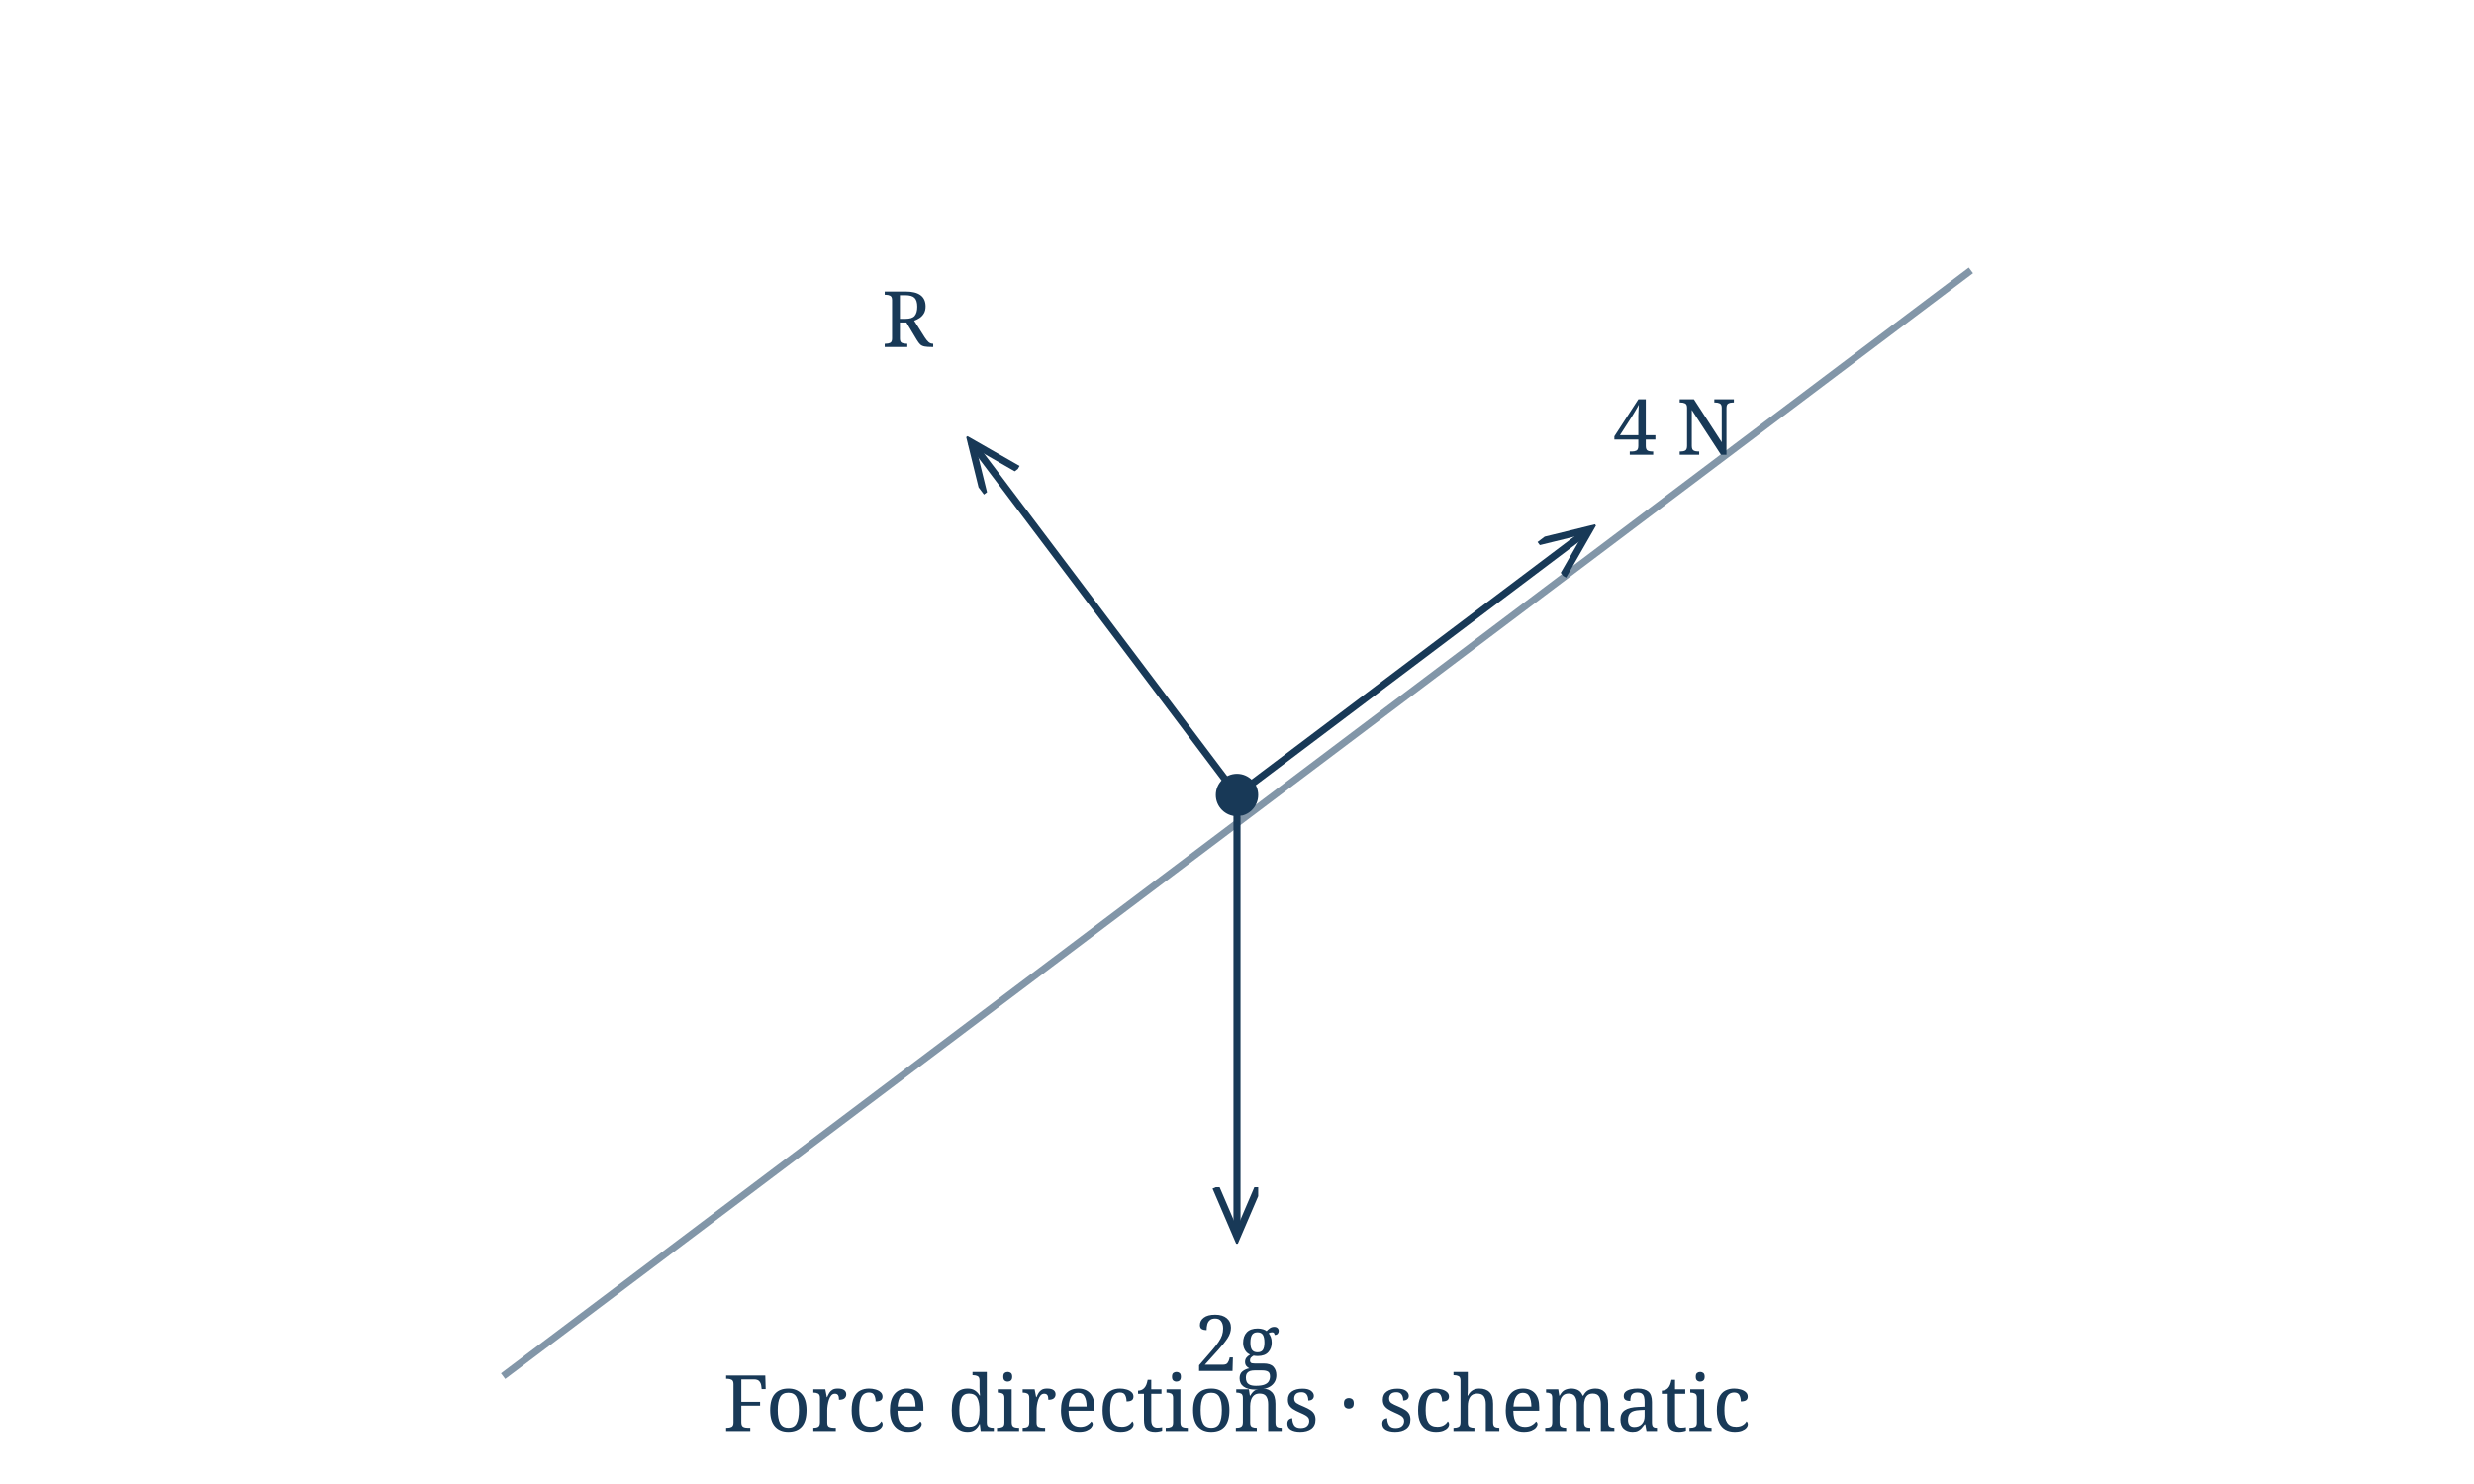
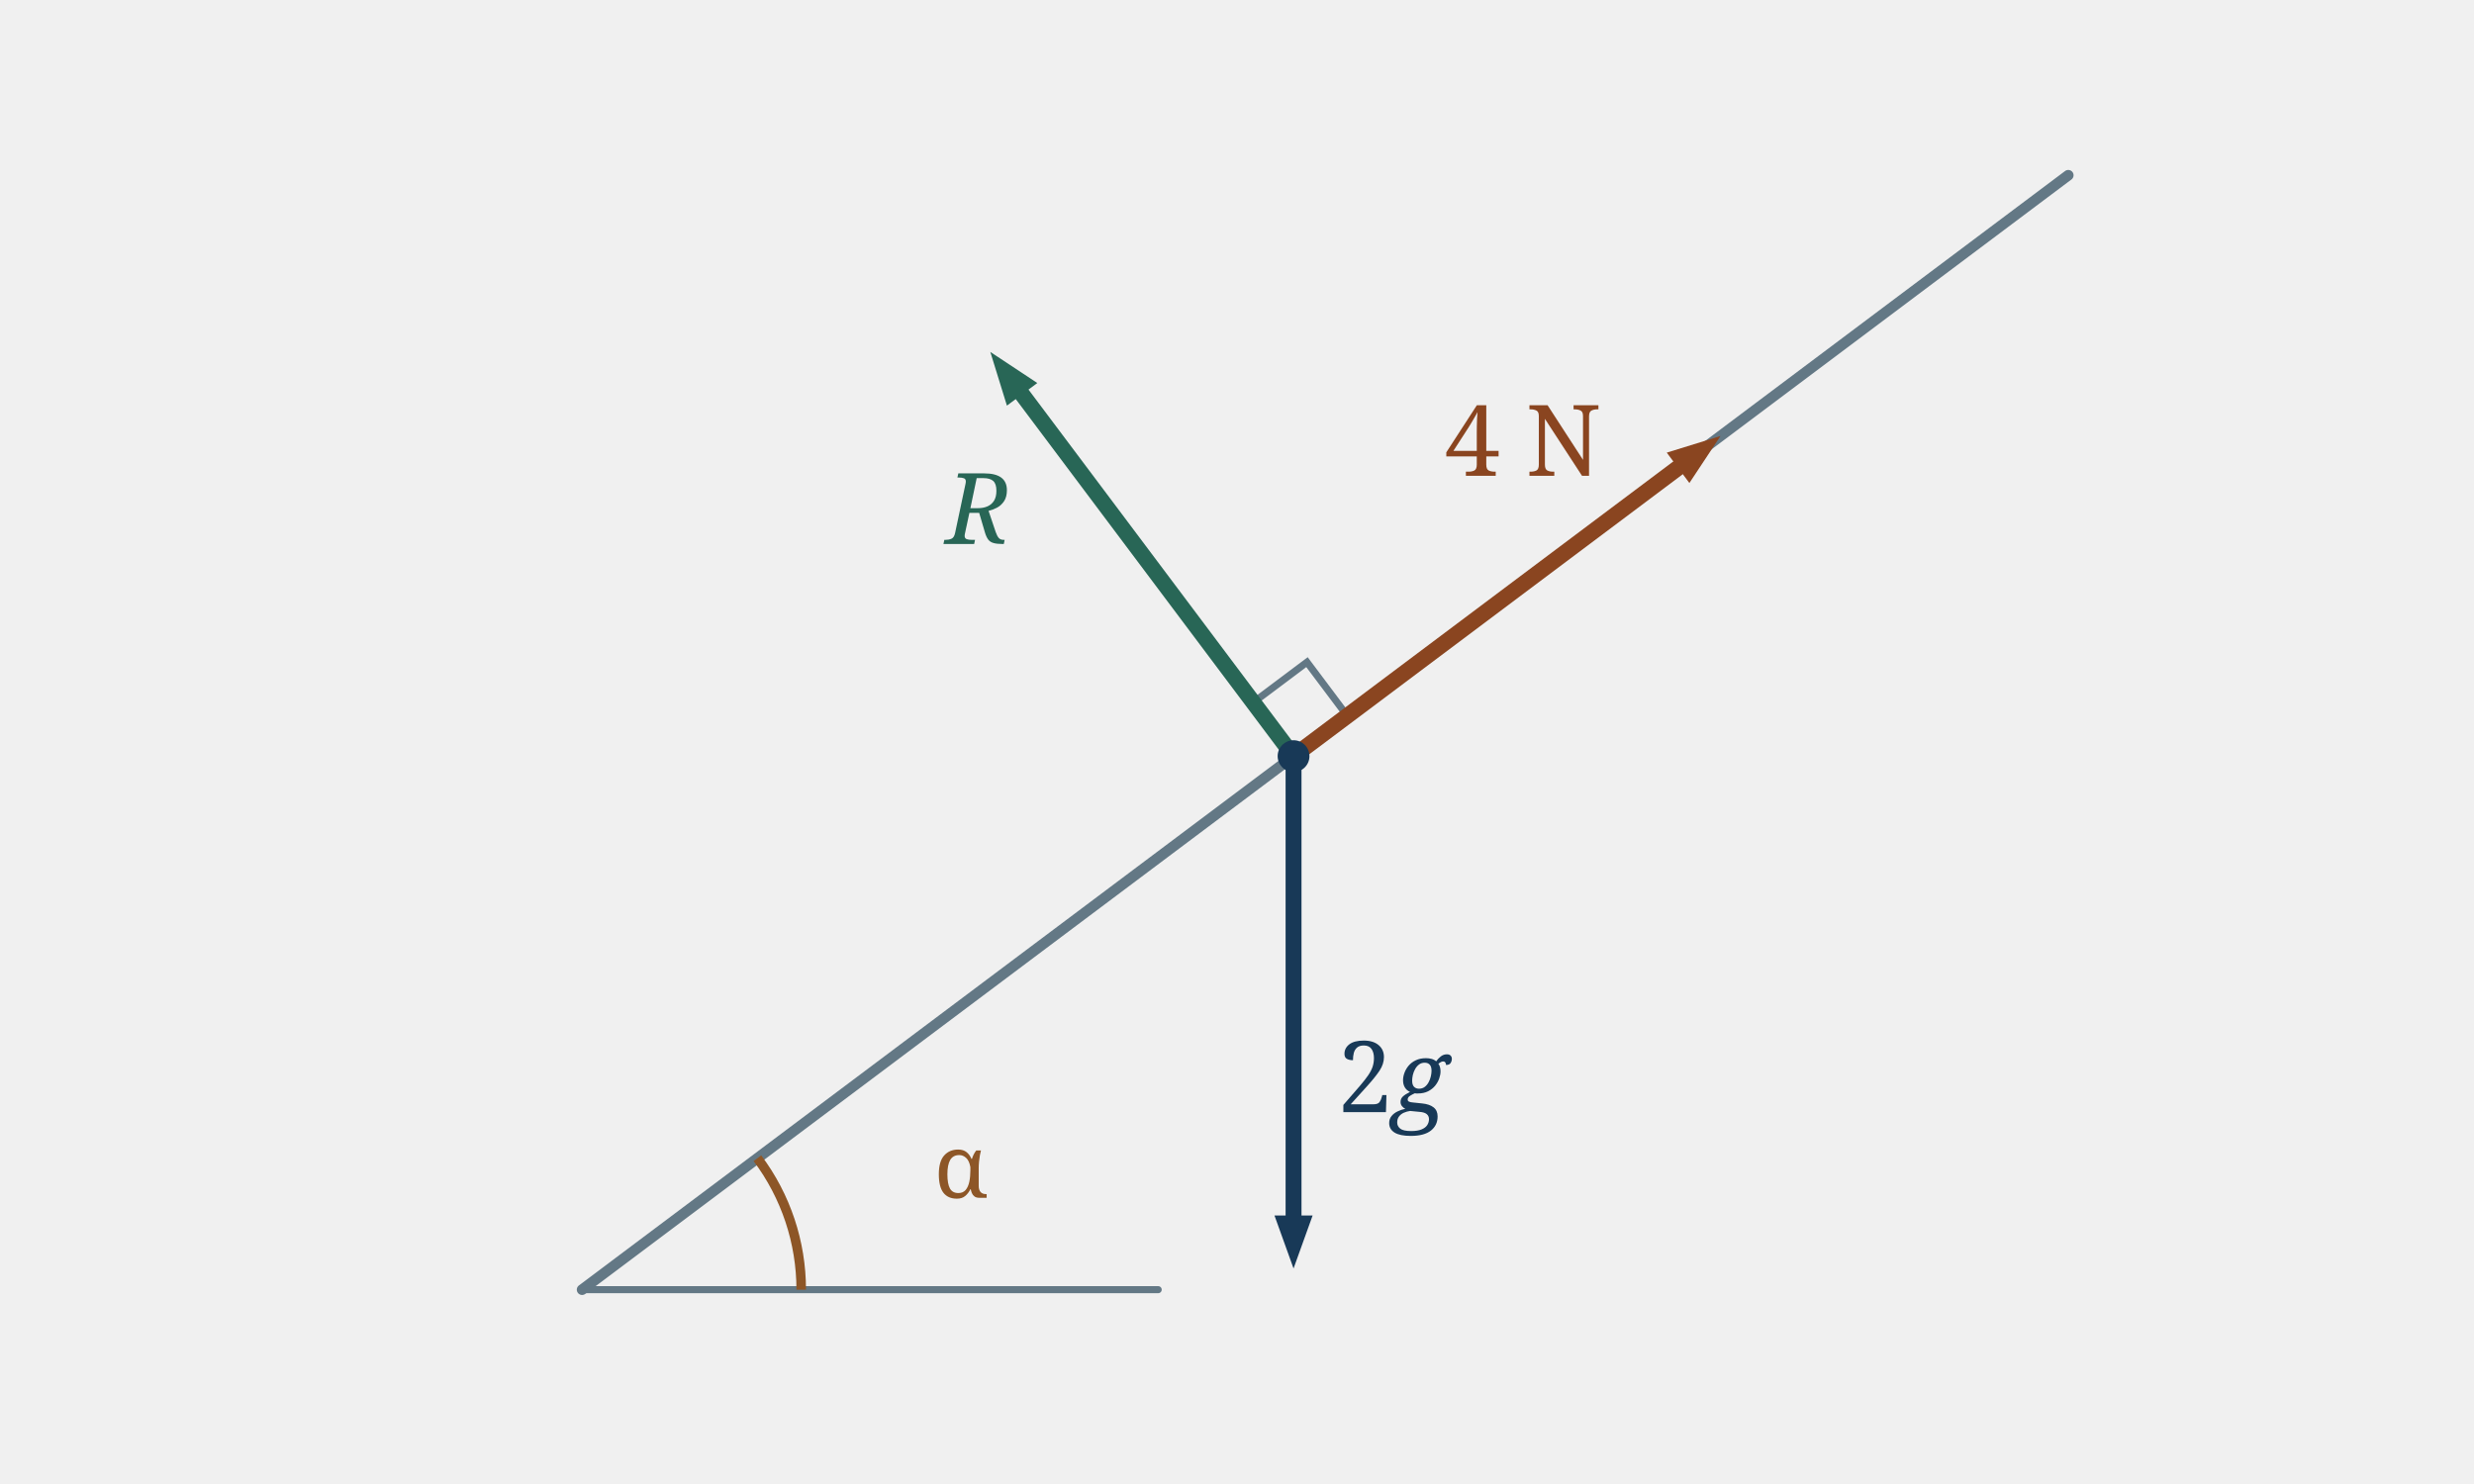
- <svg xmlns="http://www.w3.org/2000/svg" viewBox="0 0 700 420">
-   <defs>
-     <marker id="a" markerWidth="8" markerHeight="8" refX="7" refY="3" orient="auto">
-       <path d="M0 0L7 3L0 6" fill="none" stroke="#183957" />
-     </marker>
-   </defs>
-   <rect width="700" height="420" fill="white" />
-   <g font-family="Georgia,serif" font-size="22" fill="#183957" stroke-width="2">
-     <path d="M142.35 389.47L557.65 76.53" fill="none" stroke="#8296a8" />
-     <path d="M350.00 225.00L449.83 149.77" fill="none" stroke="#183957" marker-end="url(#a)" />
-     <text x="473.8" y="128.7" text-anchor="middle">4 N</text>
-     <path d="M350.00 225.00L274.77 125.17" fill="none" stroke="#183957" marker-end="url(#a)" />
-     <text x="256.7" y="98.2" text-anchor="middle">R</text>
-     <path d="M350.00 225.00L350.00 350.00" fill="none" stroke="#183957" marker-end="url(#a)" />
-     <text x="350.0" y="388.0" text-anchor="middle">2g</text>
-     <circle cx="350" cy="225" r="6" fill="#183957" />
-     <text x="350.0" y="405.0" text-anchor="middle">Force directions · schematic</text>
-   </g>
+ <svg xmlns="http://www.w3.org/2000/svg" viewBox="0 0 700 420" role="img">
+   <path d="M164.7 365.0 L585.2 49.6" fill="none" stroke="#637885" stroke-width="3" stroke-linecap="round" />
+   <path d="M164.7 365.0 L327.7 365.0" fill="none" stroke="#637885" stroke-width="2" stroke-linecap="round" />
+   <path d="M226.7 365.0 A62 62 0 0 0 214.3 327.8" fill="none" stroke="#8d5627" stroke-width="2.7" />
+   <path d="M381.2 202.6 L369.8 187.4 L354.6 198.8" stroke="#637885" stroke-width="2" fill="none" />
+   <path d="M366.0 214.0 L289.2 111.6" fill="none" stroke="#286656" stroke-width="4.5" stroke-linecap="round" />
+   <path d="M280.2 99.6 L284.9 114.8 L293.5 108.4 Z" fill="#286656" />
+   <path d="M366.0 214.0 L366.0 344.0" fill="none" stroke="#183957" stroke-width="4.5" stroke-linecap="round" />
+   <path d="M366.0 359.0 L371.4 344.0 L360.6 344.0 Z" fill="#183957" />
+   <path d="M366.0 214.0 L474.8 132.4" fill="none" stroke="#8a4520" stroke-width="4.5" stroke-linecap="round" />
+   <path d="M486.8 123.4 L471.6 128.1 L478.0 136.7 Z" fill="#8a4520" />
+   <circle cx="366" cy="214" r="4.5" fill="#183957" />
+   <text x="271.9" y="329.3" text-anchor="middle" dominant-baseline="central" font-family="Georgia, serif" font-size="25" fill="#8d5627">α</text>
+   <text x="276.8" y="143.1" text-anchor="middle" dominant-baseline="central" font-family="Georgia, serif" font-size="28" fill="#286656">
+     <tspan font-style="italic">R</tspan>
+   </text>
+   <text x="394.0" y="303.9" text-anchor="middle" dominant-baseline="central" font-family="Georgia, serif" font-size="28" fill="#183957">2<tspan font-style="italic">g</tspan>
+   </text>
+   <text x="430.9" y="123.8" text-anchor="middle" dominant-baseline="central" font-family="Georgia, serif" font-size="28" fill="#8a4520">4 N</text>
</svg>
